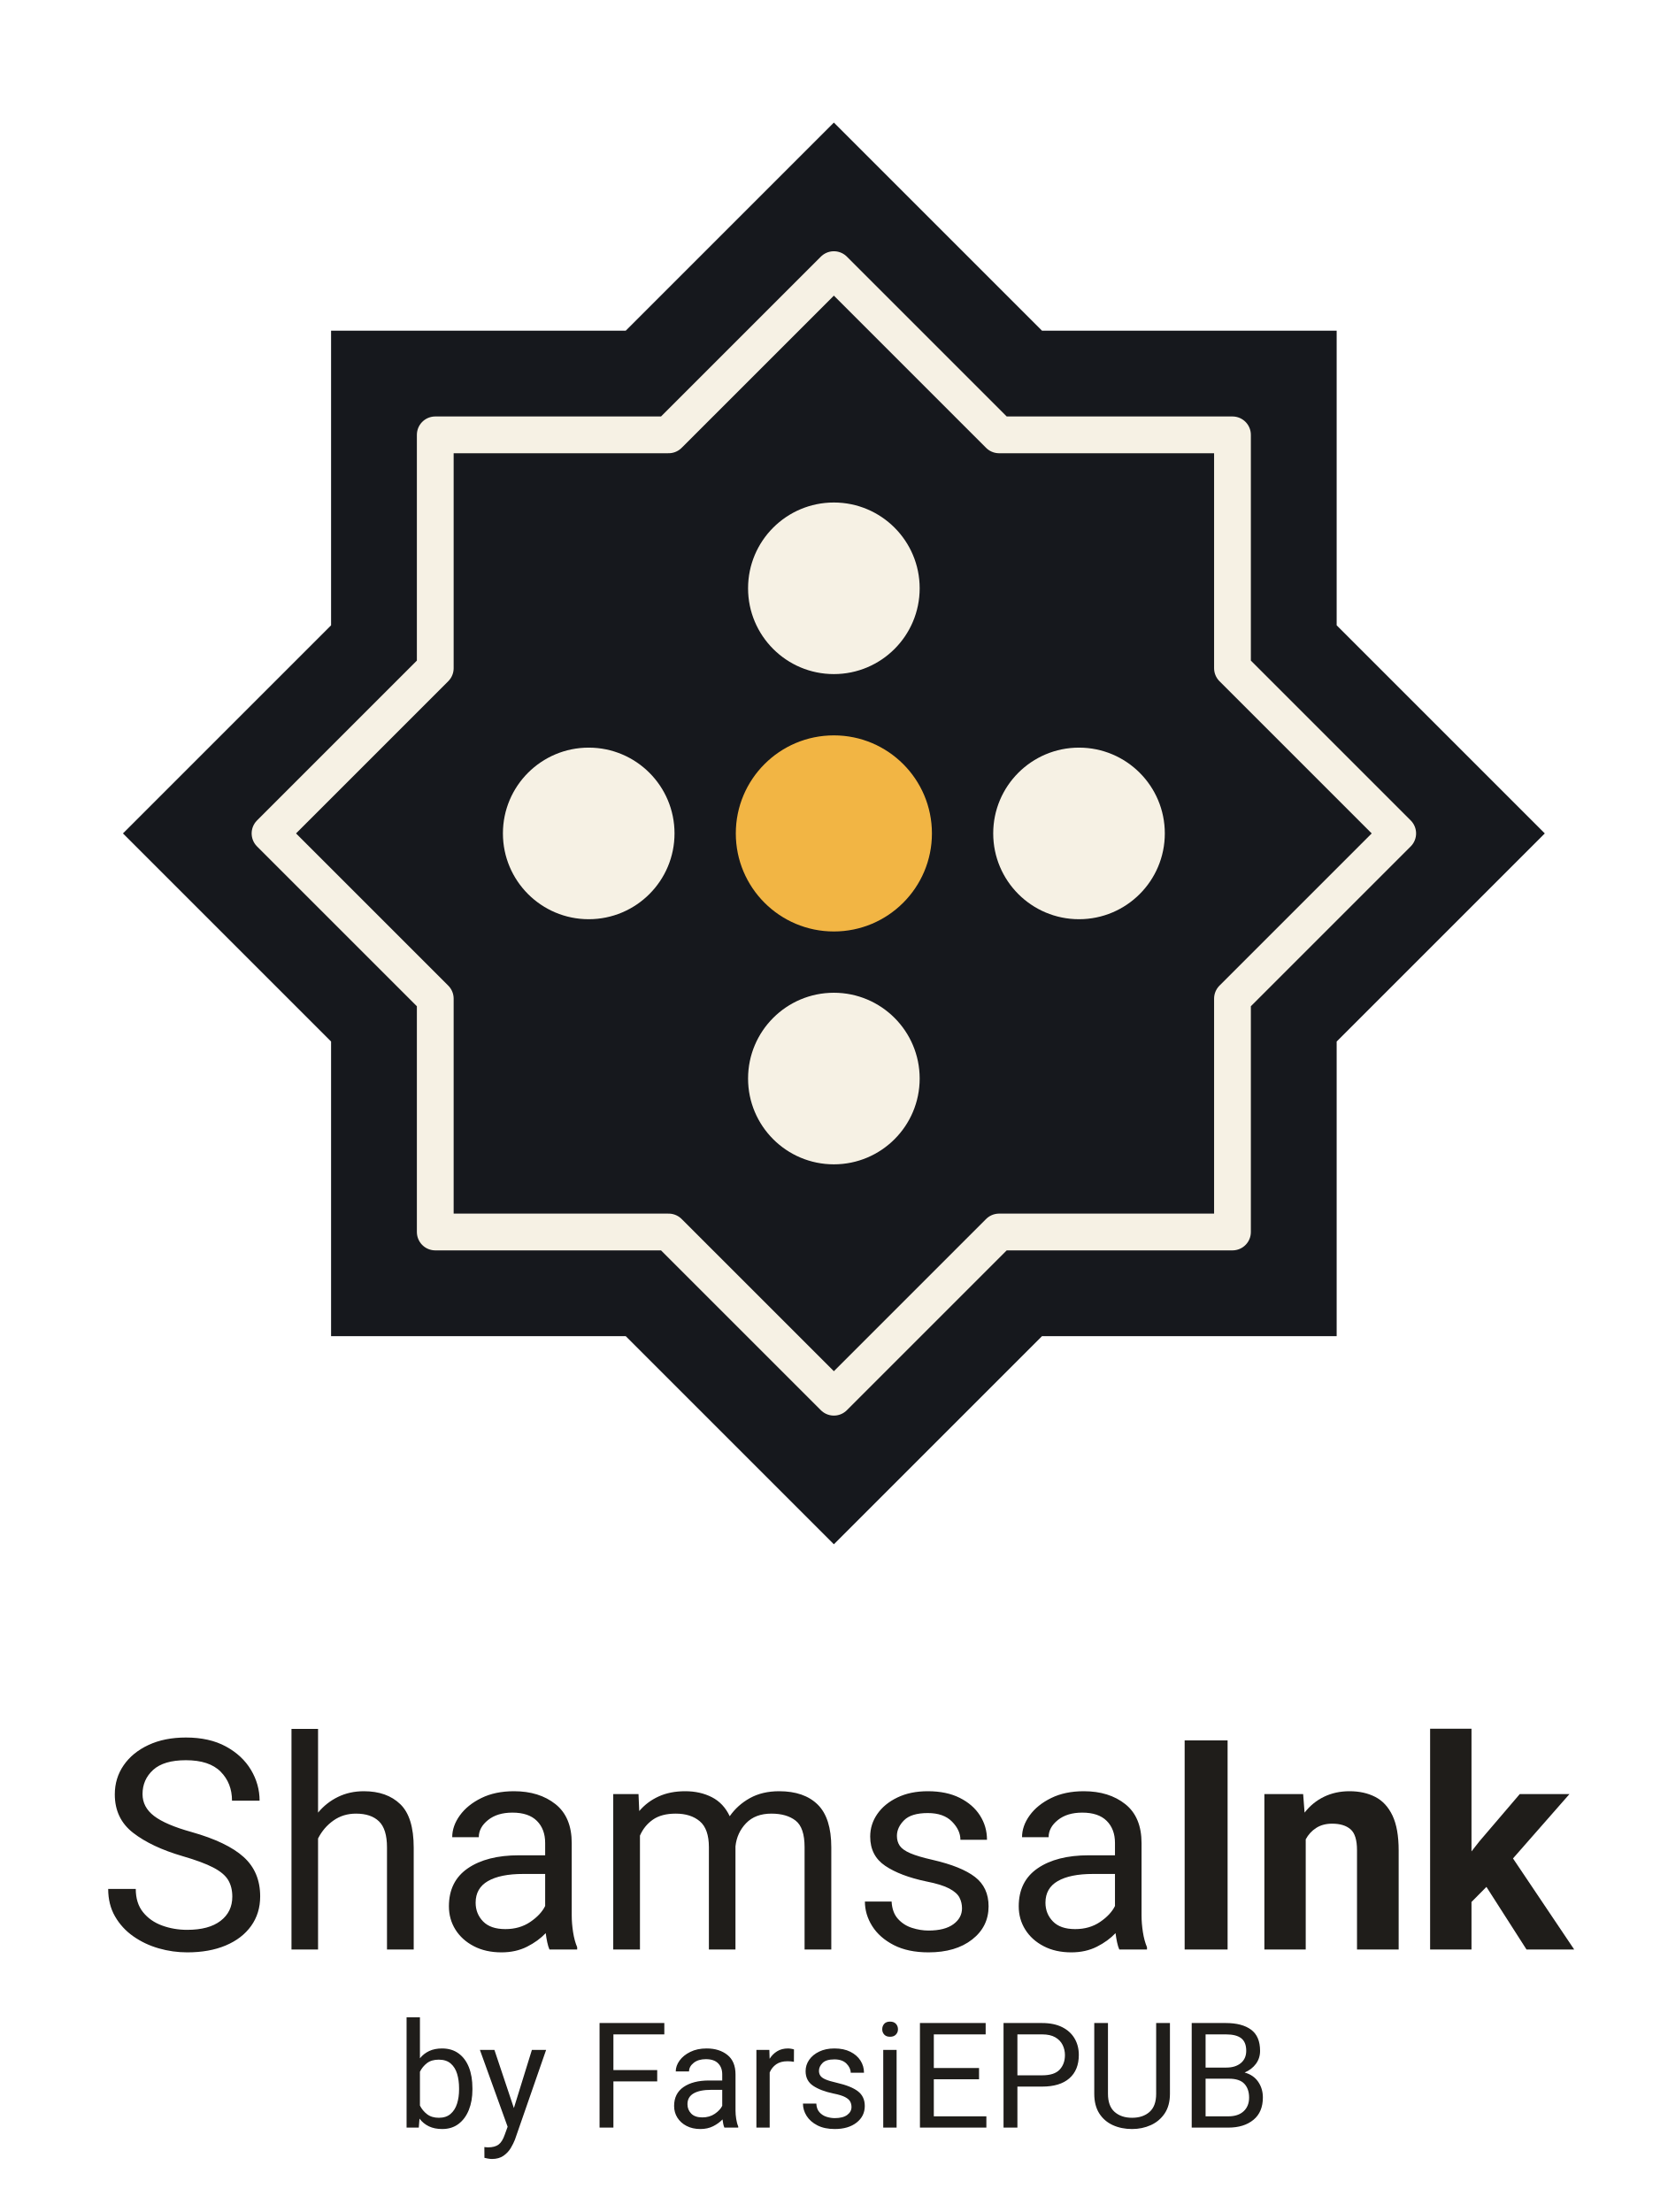
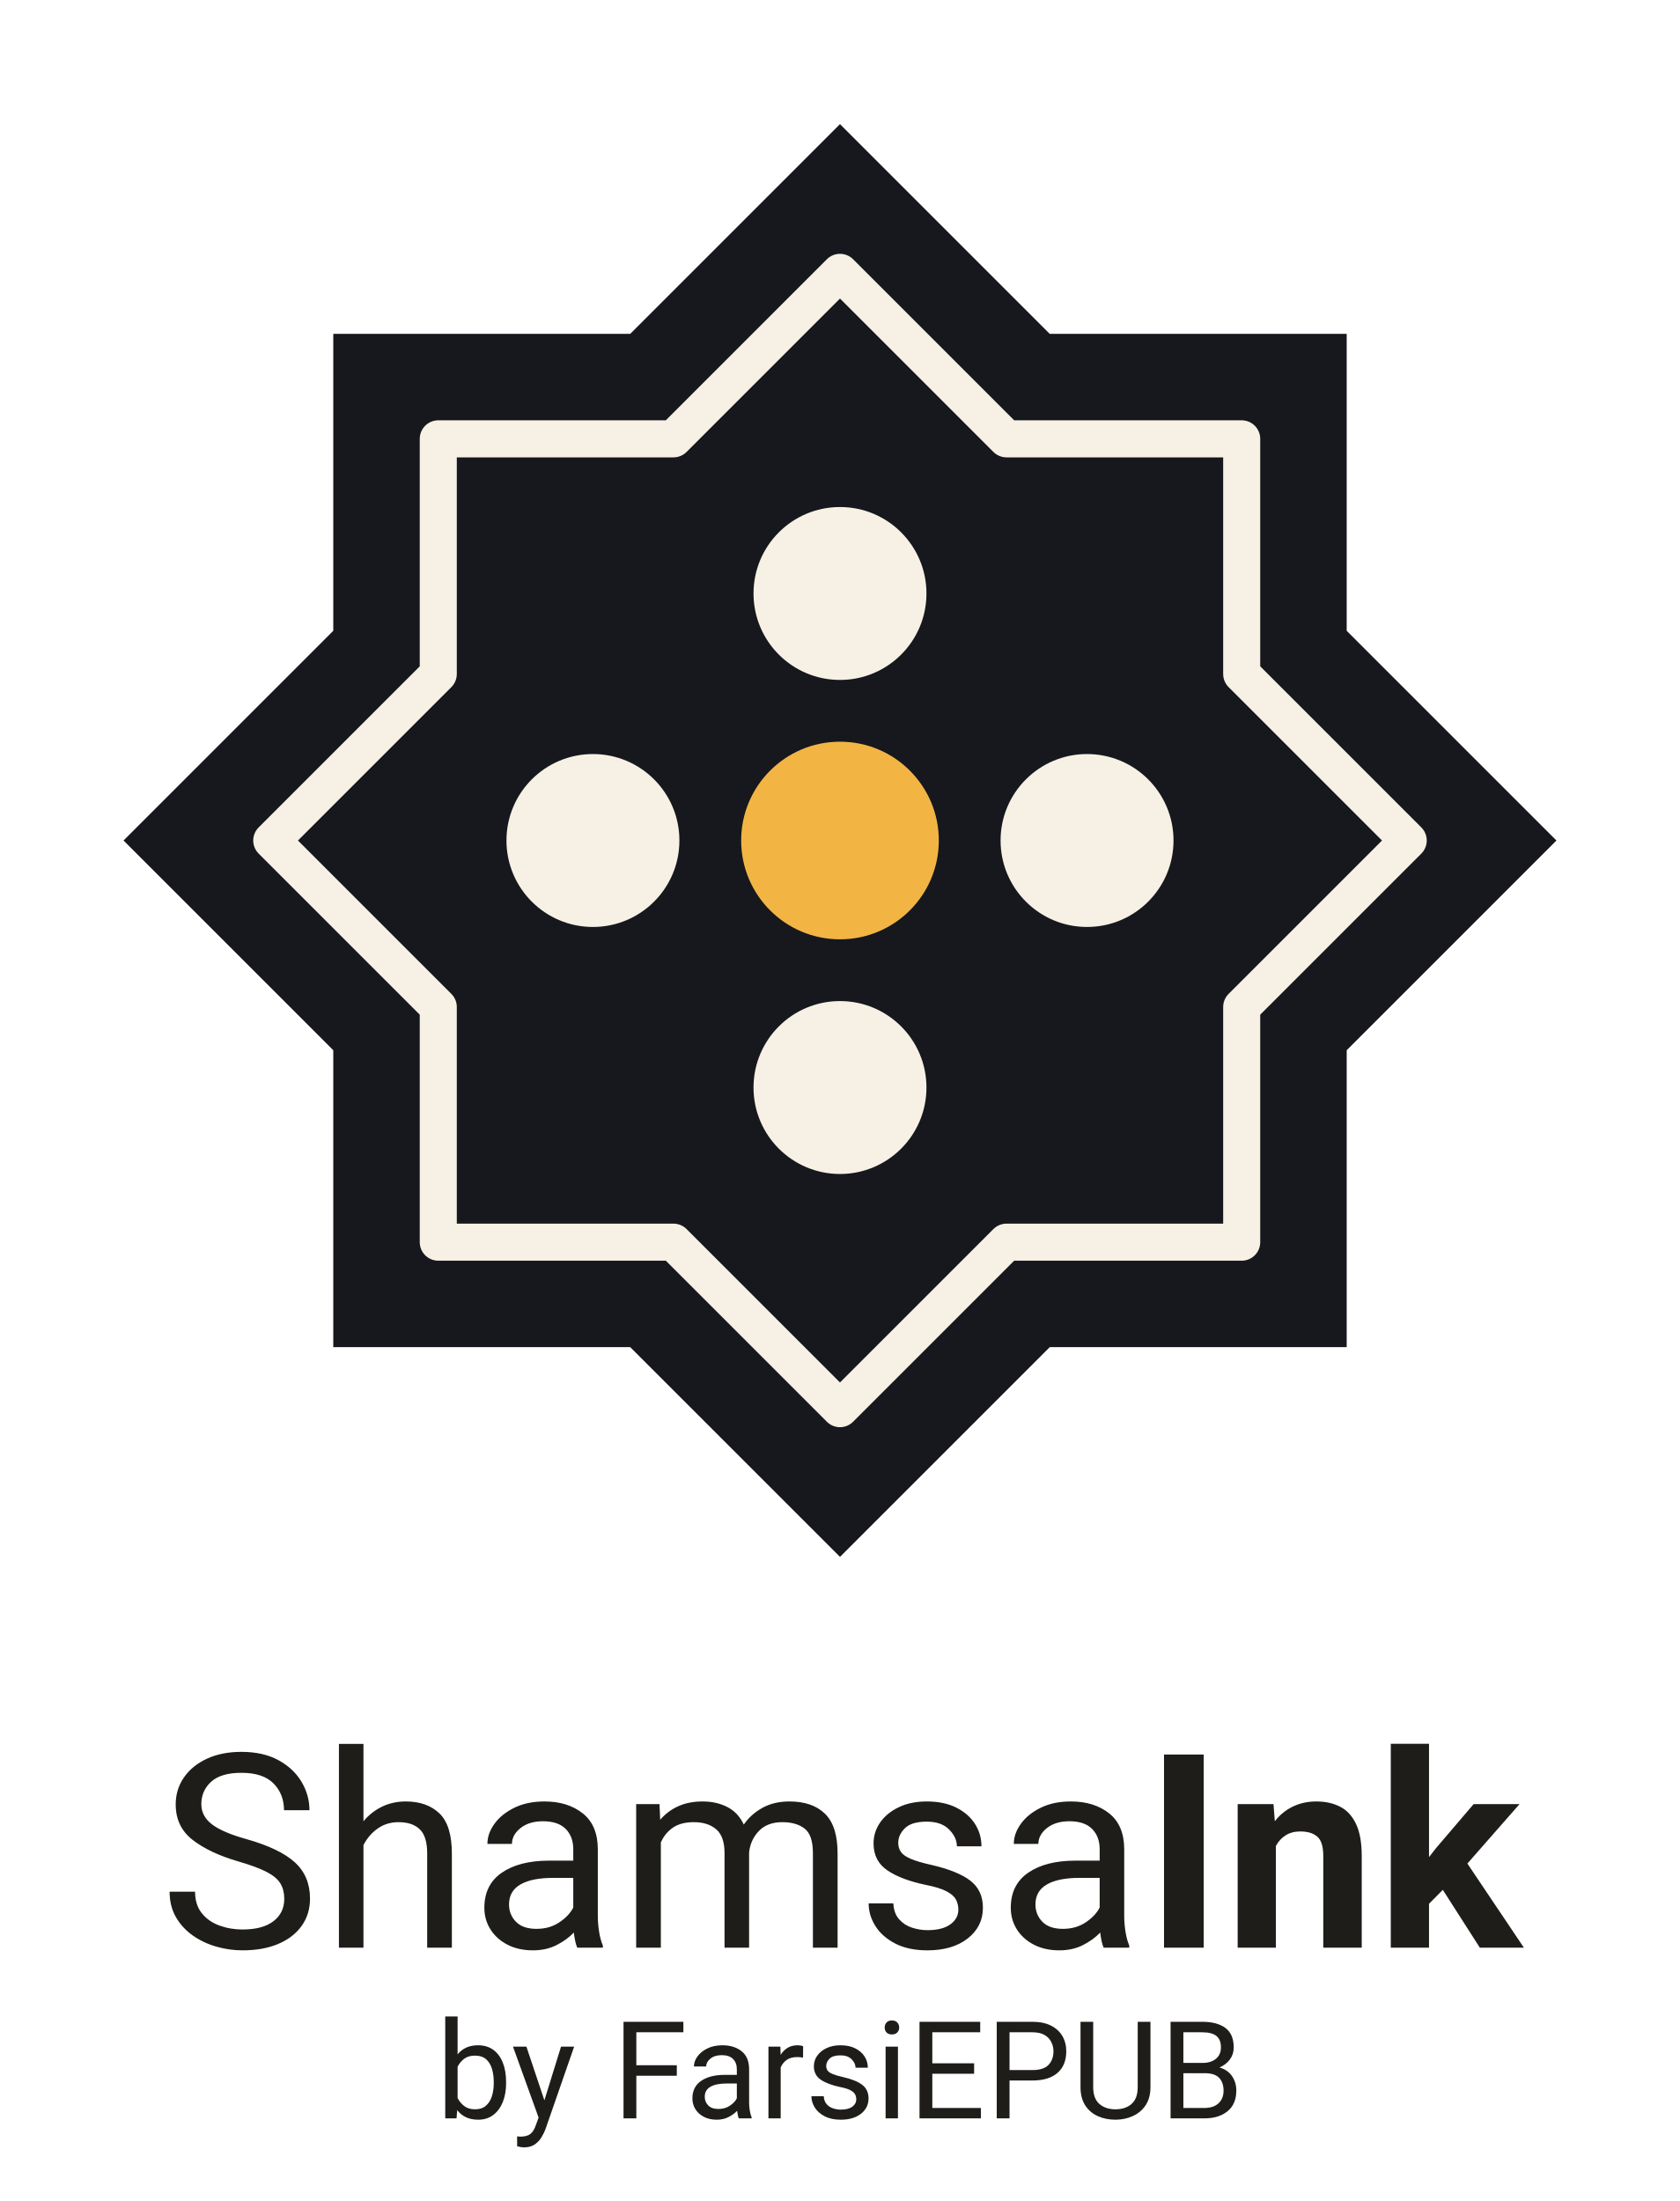
- <svg xmlns="http://www.w3.org/2000/svg" viewBox="-2 -2 68.00 90.24" width="680" height="902" role="img" aria-label="ShamsaInk by FarsiEPUB">
+ <svg xmlns="http://www.w3.org/2000/svg" viewBox="-2 -2 68.00 89.05" width="680" height="891" role="img" aria-label="ShamsaInk by FarsiEPUB">
  <g transform="translate(0.00 0)">
    <path d="M32.00 3.00L40.49 11.49L52.51 11.49L52.51 23.51L61.00 32.00L52.51 40.49L52.51 52.51L40.49 52.51L32.00 61.00L23.51 52.51L11.49 52.51L11.49 40.49L3.00 32.00L11.49 23.51L11.49 11.49L23.51 11.49Z" fill="#16181D" />
    <path d="M32.00 9.00L38.74 15.74L48.26 15.74L48.26 25.26L55.00 32.00L48.26 38.74L48.26 48.26L38.74 48.26L32.00 55.00L25.26 48.26L15.74 48.26L15.74 38.74L9.00 32.00L15.74 25.26L15.74 15.74L25.26 15.74Z" fill="none" stroke="#F6F1E4" stroke-width="1.5" stroke-linejoin="round" />
    <circle cx="32" cy="22" r="3.5" fill="#F6F1E4" />
    <circle cx="22" cy="32" r="3.5" fill="#F6F1E4" />
    <circle cx="42" cy="32" r="3.5" fill="#F6F1E4" />
    <circle cx="32" cy="42" r="3.5" fill="#F6F1E4" />
    <circle cx="32" cy="32" r="5" fill="none" />
    <circle cx="32" cy="32" r="4" fill="#F2B544" />
  </g>
-   <path fill="#1f1d1a" d="M7.461 75.375Q7.461 74.977 7.291 74.695Q7.121 74.414 6.682 74.186Q6.242 73.957 5.434 73.723Q4.168 73.354 3.418 72.773Q2.668 72.193 2.668 71.203Q2.668 70.541 3.028 70.017Q3.389 69.492 4.042 69.188Q4.695 68.883 5.568 68.883Q6.529 68.883 7.2 69.249Q7.871 69.615 8.223 70.204Q8.574 70.793 8.574 71.461H7.449Q7.449 70.746 6.986 70.277Q6.523 69.809 5.568 69.809Q4.666 69.809 4.232 70.204Q3.799 70.6 3.799 71.191Q3.799 71.725 4.271 72.085Q4.742 72.445 5.797 72.738Q7.25 73.148 7.924 73.758Q8.598 74.367 8.598 75.363Q8.598 76.055 8.229 76.57Q7.859 77.086 7.191 77.367Q6.523 77.648 5.621 77.648Q5.029 77.648 4.458 77.484Q3.887 77.32 3.421 76.992Q2.955 76.664 2.677 76.181Q2.398 75.697 2.398 75.059H3.523Q3.523 75.639 3.819 76.008Q4.115 76.377 4.596 76.553Q5.076 76.729 5.621 76.729Q6.506 76.729 6.983 76.362Q7.461 75.996 7.461 75.375ZM10.959 68.531V71.947Q11.299 71.537 11.773 71.306Q12.248 71.074 12.828 71.074Q13.766 71.074 14.313 71.602Q14.861 72.129 14.861 73.377V77.531H13.771V73.365Q13.771 72.621 13.446 72.305Q13.121 71.988 12.506 71.988Q11.984 71.988 11.586 72.27Q11.188 72.551 10.959 73.002V77.531H9.875V68.531ZM20.398 77.531Q20.346 77.414 20.308 77.235Q20.27 77.057 20.246 76.863Q19.941 77.186 19.484 77.417Q19.027 77.648 18.441 77.648Q17.797 77.648 17.313 77.396Q16.83 77.145 16.563 76.72Q16.297 76.295 16.297 75.768Q16.297 74.748 17.07 74.218Q17.844 73.688 19.15 73.688H20.223V73.184Q20.223 72.621 19.886 72.284Q19.549 71.947 18.887 71.947Q18.271 71.947 17.894 72.249Q17.516 72.551 17.516 72.949H16.432Q16.432 72.492 16.742 72.062Q17.053 71.631 17.618 71.353Q18.184 71.074 18.951 71.074Q19.982 71.074 20.645 71.602Q21.307 72.129 21.307 73.195V76.148Q21.307 76.465 21.362 76.822Q21.418 77.18 21.529 77.438V77.531ZM18.6 76.699Q19.186 76.699 19.616 76.406Q20.047 76.113 20.223 75.756V74.449H19.326Q18.395 74.449 17.891 74.739Q17.387 75.029 17.387 75.621Q17.387 76.072 17.691 76.386Q17.996 76.699 18.6 76.699ZM25.549 71.988Q24.969 71.988 24.617 72.234Q24.266 72.48 24.09 72.885V77.531H23.0V71.191H24.031L24.061 71.883Q24.383 71.502 24.852 71.288Q25.32 71.074 25.936 71.074Q26.545 71.074 27.022 71.317Q27.5 71.561 27.752 72.094Q28.068 71.637 28.575 71.355Q29.082 71.074 29.768 71.074Q30.787 71.074 31.341 71.619Q31.895 72.164 31.895 73.365V77.531H30.805V73.354Q30.805 72.557 30.438 72.272Q30.072 71.988 29.451 71.988Q28.795 71.988 28.42 72.378Q28.045 72.768 27.986 73.324V77.531H26.902V73.359Q26.902 72.615 26.533 72.302Q26.164 71.988 25.549 71.988ZM37.227 75.85Q37.227 75.615 37.124 75.413Q37.021 75.211 36.708 75.044Q36.395 74.877 35.768 74.754Q34.707 74.531 34.095 74.118Q33.482 73.705 33.482 72.926Q33.482 72.422 33.772 72.003Q34.062 71.584 34.593 71.329Q35.123 71.074 35.832 71.074Q36.594 71.074 37.133 71.344Q37.672 71.613 37.959 72.062Q38.246 72.51 38.246 73.055H37.162Q37.162 72.662 36.819 72.313Q36.477 71.965 35.832 71.965Q35.158 71.965 34.865 72.258Q34.572 72.551 34.572 72.896Q34.572 73.131 34.689 73.301Q34.807 73.471 35.12 73.605Q35.434 73.74 36.031 73.875Q37.203 74.145 37.757 74.572Q38.311 75.0 38.311 75.768Q38.311 76.6 37.64 77.124Q36.969 77.648 35.861 77.648Q35.023 77.648 34.443 77.35Q33.863 77.051 33.564 76.576Q33.266 76.102 33.266 75.574H34.355Q34.379 76.02 34.613 76.28Q34.848 76.541 35.188 76.649Q35.527 76.758 35.861 76.758Q36.523 76.758 36.875 76.5Q37.227 76.242 37.227 75.85ZM43.643 77.531Q43.59 77.414 43.552 77.235Q43.514 77.057 43.49 76.863Q43.186 77.186 42.729 77.417Q42.271 77.648 41.686 77.648Q41.041 77.648 40.558 77.396Q40.074 77.145 39.808 76.72Q39.541 76.295 39.541 75.768Q39.541 74.748 40.314 74.218Q41.088 73.688 42.395 73.688H43.467V73.184Q43.467 72.621 43.13 72.284Q42.793 71.947 42.131 71.947Q41.516 71.947 41.138 72.249Q40.76 72.551 40.76 72.949H39.676Q39.676 72.492 39.986 72.062Q40.297 71.631 40.862 71.353Q41.428 71.074 42.195 71.074Q43.227 71.074 43.889 71.602Q44.551 72.129 44.551 73.195V76.148Q44.551 76.465 44.606 76.822Q44.662 77.18 44.773 77.438V77.531ZM41.844 76.699Q42.43 76.699 42.86 76.406Q43.291 76.113 43.467 75.756V74.449H42.57Q41.639 74.449 41.135 74.739Q40.631 75.029 40.631 75.621Q40.631 76.072 40.936 76.386Q41.24 76.699 41.844 76.699Z" />
-   <path fill="#1f1d1a" d="M48.061 69.0V77.531H46.309V69.0ZM52.326 72.398Q51.945 72.398 51.676 72.571Q51.406 72.744 51.248 73.037V77.531H49.561V71.191H51.143L51.201 71.947Q51.529 71.525 51.995 71.3Q52.461 71.074 53.035 71.074Q53.633 71.074 54.084 71.306Q54.535 71.537 54.787 72.067Q55.039 72.598 55.039 73.488V77.531H53.34V73.482Q53.34 72.855 53.076 72.627Q52.812 72.398 52.326 72.398ZM60.254 77.531 58.619 74.977 58.01 75.592V77.531H56.322V68.525H58.01V73.529L58.332 73.119L59.979 71.191H62.006L59.703 73.816L62.199 77.531Z" />
-   <path fill="#1f1d1a" d="M17.256 83.186V83.247Q17.256 83.71 17.111 84.073Q16.966 84.437 16.691 84.646Q16.416 84.855 16.023 84.855Q15.712 84.855 15.482 84.746Q15.252 84.636 15.097 84.431L15.068 84.797H14.57V80.297H15.115V81.97Q15.27 81.776 15.494 81.672Q15.718 81.568 16.017 81.568Q16.416 81.568 16.692 81.771Q16.969 81.973 17.113 82.337Q17.256 82.702 17.256 83.186ZM16.711 83.247V83.186Q16.711 82.869 16.632 82.605Q16.553 82.342 16.372 82.184Q16.19 82.025 15.882 82.025Q15.586 82.025 15.402 82.167Q15.217 82.31 15.115 82.518V83.897Q15.22 84.108 15.408 84.252Q15.595 84.396 15.888 84.396Q16.181 84.396 16.363 84.24Q16.544 84.085 16.628 83.823Q16.711 83.561 16.711 83.247ZM18.153 81.627 18.947 84.0 19.682 81.627H20.262L18.991 85.286Q18.932 85.441 18.822 85.627Q18.712 85.813 18.525 85.945Q18.337 86.077 18.05 86.077Q17.986 86.077 17.886 86.06Q17.787 86.042 17.746 86.03L17.743 85.591Q17.766 85.594 17.817 85.598Q17.869 85.603 17.889 85.603Q18.167 85.603 18.321 85.49Q18.475 85.377 18.575 85.084L18.692 84.762L17.561 81.627ZM24.794 82.45V82.913H23.007V84.797H22.442V80.531H25.084V80.994H23.007V82.45ZM27.534 84.797Q27.507 84.738 27.488 84.649Q27.469 84.56 27.458 84.463Q27.305 84.624 27.077 84.74Q26.848 84.855 26.555 84.855Q26.233 84.855 25.991 84.729Q25.75 84.604 25.616 84.391Q25.483 84.179 25.483 83.915Q25.483 83.405 25.87 83.14Q26.256 82.875 26.91 82.875H27.446V82.623Q27.446 82.342 27.277 82.173Q27.109 82.005 26.778 82.005Q26.47 82.005 26.281 82.156Q26.092 82.307 26.092 82.506H25.55Q25.55 82.277 25.706 82.062Q25.861 81.847 26.144 81.708Q26.426 81.568 26.81 81.568Q27.326 81.568 27.657 81.832Q27.988 82.096 27.988 82.629V84.105Q27.988 84.264 28.016 84.442Q28.043 84.621 28.099 84.75V84.797ZM26.634 84.381Q26.927 84.381 27.143 84.234Q27.358 84.088 27.446 83.909V83.256H26.998Q26.532 83.256 26.28 83.401Q26.028 83.546 26.028 83.842Q26.028 84.067 26.18 84.224Q26.333 84.381 26.634 84.381ZM30.373 81.609 30.37 82.113Q30.25 82.09 30.106 82.09Q29.828 82.09 29.649 82.214Q29.47 82.339 29.382 82.547V84.797H28.84V81.627H29.368L29.379 81.99Q29.5 81.797 29.686 81.683Q29.872 81.568 30.132 81.568Q30.191 81.568 30.267 81.582Q30.343 81.595 30.373 81.609ZM32.719 83.956Q32.719 83.839 32.668 83.738Q32.617 83.637 32.46 83.553Q32.303 83.47 31.99 83.408Q31.459 83.297 31.153 83.09Q30.847 82.884 30.847 82.494Q30.847 82.242 30.992 82.033Q31.137 81.823 31.402 81.696Q31.667 81.568 32.022 81.568Q32.403 81.568 32.672 81.703Q32.942 81.838 33.085 82.062Q33.229 82.286 33.229 82.559H32.687Q32.687 82.362 32.516 82.188Q32.344 82.014 32.022 82.014Q31.685 82.014 31.539 82.16Q31.392 82.307 31.392 82.479Q31.392 82.597 31.451 82.682Q31.509 82.767 31.666 82.834Q31.823 82.901 32.122 82.969Q32.708 83.104 32.984 83.317Q33.261 83.531 33.261 83.915Q33.261 84.331 32.926 84.593Q32.59 84.855 32.037 84.855Q31.618 84.855 31.328 84.706Q31.038 84.557 30.888 84.319Q30.739 84.082 30.739 83.818H31.284Q31.295 84.041 31.413 84.171Q31.53 84.302 31.7 84.356Q31.87 84.41 32.037 84.41Q32.368 84.41 32.543 84.281Q32.719 84.152 32.719 83.956ZM33.973 80.786Q33.973 80.654 34.054 80.563Q34.134 80.473 34.292 80.473Q34.448 80.473 34.531 80.563Q34.615 80.654 34.615 80.786Q34.615 80.912 34.531 81.001Q34.448 81.091 34.292 81.091Q34.134 81.091 34.054 81.001Q33.973 80.912 33.973 80.786ZM34.559 81.627V84.797H34.014V81.627ZM38.221 84.337V84.797H35.511V80.531H38.192V80.994H36.077V82.365H37.922V82.825H36.077V84.337ZM40.495 83.124H39.487V84.797H38.921V80.531H40.495Q40.978 80.531 41.312 80.698Q41.646 80.865 41.819 81.16Q41.992 81.454 41.992 81.832Q41.992 82.45 41.606 82.787Q41.221 83.124 40.495 83.124ZM40.495 80.994H39.487V82.664H40.495Q40.993 82.664 41.209 82.433Q41.426 82.201 41.426 81.838Q41.426 81.618 41.331 81.425Q41.236 81.231 41.031 81.113Q40.826 80.994 40.495 80.994ZM45.147 80.531H45.709V83.417Q45.709 83.897 45.496 84.217Q45.282 84.536 44.929 84.696Q44.576 84.855 44.163 84.855Q43.729 84.855 43.379 84.696Q43.029 84.536 42.825 84.217Q42.622 83.897 42.622 83.417V80.531H43.181V83.417Q43.181 83.918 43.452 84.157Q43.723 84.396 44.163 84.396Q44.608 84.396 44.877 84.157Q45.147 83.918 45.147 83.417ZM48.091 84.797H46.597V80.531H47.995Q48.651 80.531 49.019 80.802Q49.386 81.073 49.386 81.668Q49.386 81.964 49.218 82.194Q49.049 82.424 48.756 82.55Q49.117 82.649 49.309 82.928Q49.5 83.206 49.5 83.566Q49.5 84.164 49.115 84.48Q48.73 84.797 48.091 84.797ZM47.995 80.994H47.163V82.348H48.012Q48.378 82.348 48.6 82.166Q48.821 81.984 48.821 81.662Q48.821 81.311 48.617 81.152Q48.414 80.994 47.995 80.994ZM48.938 83.572Q48.938 83.215 48.743 83.008Q48.548 82.802 48.118 82.802H47.163V84.337H48.091Q48.493 84.337 48.715 84.13Q48.938 83.924 48.938 83.572Z" />
+   <path fill="#1f1d1a" d="M9.506 74.844Q9.506 74.479 9.35 74.221Q9.194 73.963 8.792 73.753Q8.389 73.544 7.647 73.329Q6.487 72.991 5.8 72.459Q5.112 71.927 5.112 71.02Q5.112 70.413 5.443 69.932Q5.773 69.451 6.372 69.172Q6.971 68.893 7.771 68.893Q8.652 68.893 9.267 69.228Q9.882 69.564 10.204 70.104Q10.526 70.644 10.526 71.256H9.495Q9.495 70.601 9.071 70.171Q8.646 69.741 7.771 69.741Q6.944 69.741 6.546 70.104Q6.149 70.466 6.149 71.009Q6.149 71.498 6.581 71.828Q7.014 72.158 7.98 72.427Q9.312 72.803 9.93 73.361Q10.548 73.92 10.548 74.833Q10.548 75.467 10.209 75.939Q9.871 76.412 9.259 76.67Q8.646 76.928 7.819 76.928Q7.277 76.928 6.753 76.777Q6.229 76.627 5.802 76.326Q5.375 76.025 5.12 75.582Q4.865 75.139 4.865 74.554H5.896Q5.896 75.085 6.168 75.424Q6.439 75.762 6.879 75.923Q7.32 76.084 7.819 76.084Q8.63 76.084 9.068 75.749Q9.506 75.413 9.506 74.844ZM12.712 68.57V71.702Q13.024 71.326 13.459 71.114Q13.894 70.901 14.426 70.901Q15.285 70.901 15.787 71.385Q16.29 71.868 16.29 73.012V76.82H15.291V73.001Q15.291 72.319 14.992 72.029Q14.694 71.739 14.13 71.739Q13.652 71.739 13.287 71.997Q12.922 72.255 12.712 72.668V76.82H11.719V68.57ZM21.365 76.82Q21.317 76.713 21.282 76.549Q21.247 76.385 21.226 76.208Q20.946 76.503 20.527 76.716Q20.108 76.928 19.571 76.928Q18.98 76.928 18.537 76.697Q18.094 76.466 17.85 76.076Q17.605 75.687 17.605 75.204Q17.605 74.269 18.314 73.783Q19.023 73.297 20.221 73.297H21.204V72.835Q21.204 72.319 20.895 72.01Q20.586 71.702 19.979 71.702Q19.416 71.702 19.069 71.978Q18.723 72.255 18.723 72.62H17.729Q17.729 72.201 18.014 71.806Q18.298 71.412 18.817 71.156Q19.335 70.901 20.039 70.901Q20.984 70.901 21.591 71.385Q22.198 71.868 22.198 72.846V75.553Q22.198 75.843 22.249 76.17Q22.3 76.498 22.402 76.734V76.82ZM19.716 76.058Q20.253 76.058 20.648 75.789Q21.043 75.521 21.204 75.193V73.995H20.382Q19.528 73.995 19.066 74.261Q18.604 74.527 18.604 75.069Q18.604 75.483 18.884 75.77Q19.163 76.058 19.716 76.058ZM26.086 71.739Q25.555 71.739 25.232 71.965Q24.91 72.19 24.749 72.561V76.82H23.75V71.009H24.695L24.722 71.643Q25.018 71.293 25.447 71.097Q25.877 70.901 26.441 70.901Q27 70.901 27.437 71.124Q27.875 71.347 28.106 71.836Q28.396 71.417 28.861 71.159Q29.325 70.901 29.954 70.901Q30.888 70.901 31.396 71.401Q31.903 71.9 31.903 73.001V76.82H30.904V72.991Q30.904 72.26 30.569 72Q30.233 71.739 29.664 71.739Q29.062 71.739 28.718 72.096Q28.375 72.454 28.321 72.964V76.82H27.327V72.996Q27.327 72.314 26.989 72.027Q26.65 71.739 26.086 71.739ZM36.791 75.279Q36.791 75.064 36.697 74.879Q36.603 74.693 36.316 74.54Q36.028 74.387 35.454 74.274Q34.481 74.07 33.92 73.692Q33.359 73.313 33.359 72.599Q33.359 72.137 33.625 71.753Q33.891 71.369 34.377 71.135Q34.863 70.901 35.513 70.901Q36.211 70.901 36.705 71.148Q37.199 71.396 37.462 71.806Q37.726 72.217 37.726 72.717H36.732Q36.732 72.357 36.418 72.037Q36.104 71.718 35.513 71.718Q34.895 71.718 34.626 71.986Q34.358 72.255 34.358 72.572Q34.358 72.787 34.465 72.942Q34.573 73.098 34.86 73.222Q35.147 73.345 35.695 73.469Q36.77 73.716 37.277 74.108Q37.785 74.5 37.785 75.204Q37.785 75.966 37.17 76.447Q36.555 76.928 35.54 76.928Q34.771 76.928 34.24 76.654Q33.708 76.38 33.434 75.945Q33.16 75.51 33.16 75.026H34.159Q34.181 75.435 34.396 75.674Q34.61 75.913 34.922 76.012Q35.233 76.111 35.54 76.111Q36.146 76.111 36.469 75.875Q36.791 75.639 36.791 75.279ZM42.672 76.82Q42.624 76.713 42.589 76.549Q42.554 76.385 42.533 76.208Q42.253 76.503 41.834 76.716Q41.416 76.928 40.878 76.928Q40.288 76.928 39.844 76.697Q39.401 76.466 39.157 76.076Q38.913 75.687 38.913 75.204Q38.913 74.269 39.622 73.783Q40.331 73.297 41.528 73.297H42.511V72.835Q42.511 72.319 42.202 72.01Q41.894 71.702 41.287 71.702Q40.723 71.702 40.376 71.978Q40.03 72.255 40.03 72.62H39.036Q39.036 72.201 39.321 71.806Q39.605 71.412 40.124 71.156Q40.642 70.901 41.346 70.901Q42.291 70.901 42.898 71.385Q43.505 71.868 43.505 72.846V75.553Q43.505 75.843 43.556 76.17Q43.607 76.498 43.709 76.734V76.82ZM41.023 76.058Q41.561 76.058 41.955 75.789Q42.35 75.521 42.511 75.193V73.995H41.689Q40.835 73.995 40.374 74.261Q39.912 74.527 39.912 75.069Q39.912 75.483 40.191 75.77Q40.47 76.058 41.023 76.058Z" />
+   <path fill="#1f1d1a" d="M46.722 69.0V76.82H45.116V69.0ZM50.632 72.115Q50.283 72.115 50.036 72.274Q49.789 72.432 49.644 72.701V76.82H48.097V71.009H49.547L49.601 71.702Q49.902 71.315 50.329 71.108Q50.756 70.901 51.282 70.901Q51.83 70.901 52.244 71.114Q52.657 71.326 52.888 71.812Q53.119 72.298 53.119 73.114V76.82H51.562V73.109Q51.562 72.534 51.32 72.325Q51.078 72.115 50.632 72.115ZM57.899 76.82 56.401 74.479 55.842 75.042V76.82H54.295V68.565H55.842V73.152L56.138 72.776L57.647 71.009H59.505L57.395 73.415L59.683 76.82Z" />
+   <path fill="#1f1d1a" d="M18.485 82.253V82.31Q18.485 82.734 18.352 83.067Q18.219 83.4 17.967 83.592Q17.714 83.784 17.354 83.784Q17.07 83.784 16.859 83.683Q16.648 83.583 16.506 83.395L16.479 83.73H16.022V79.605H16.522V81.139Q16.664 80.962 16.87 80.866Q17.075 80.771 17.349 80.771Q17.714 80.771 17.968 80.956Q18.222 81.142 18.353 81.476Q18.485 81.81 18.485 82.253ZM17.985 82.31V82.253Q17.985 81.963 17.913 81.722Q17.84 81.48 17.674 81.335Q17.507 81.19 17.225 81.19Q16.954 81.19 16.785 81.32Q16.616 81.45 16.522 81.641V82.906Q16.619 83.099 16.79 83.231Q16.962 83.363 17.231 83.363Q17.499 83.363 17.666 83.22Q17.832 83.078 17.909 82.838Q17.985 82.597 17.985 82.31ZM19.307 80.825 20.035 83.0 20.709 80.825H21.24L20.075 84.179Q20.021 84.321 19.92 84.492Q19.82 84.662 19.648 84.783Q19.476 84.904 19.213 84.904Q19.154 84.904 19.062 84.888Q18.971 84.872 18.933 84.861L18.931 84.458Q18.952 84.461 18.999 84.465Q19.046 84.469 19.065 84.469Q19.32 84.469 19.461 84.366Q19.602 84.262 19.693 83.994L19.801 83.698L18.764 80.825ZM25.395 81.579V82.004H23.757V83.73H23.238V79.82H25.661V80.245H23.757V81.579ZM27.906 83.73Q27.882 83.677 27.864 83.595Q27.847 83.513 27.836 83.424Q27.696 83.572 27.487 83.678Q27.277 83.784 27.009 83.784Q26.714 83.784 26.492 83.669Q26.27 83.553 26.148 83.359Q26.026 83.164 26.026 82.922Q26.026 82.455 26.38 82.212Q26.735 81.969 27.334 81.969H27.825V81.738Q27.825 81.48 27.671 81.326Q27.516 81.171 27.213 81.171Q26.931 81.171 26.758 81.309Q26.585 81.448 26.585 81.63H26.088Q26.088 81.421 26.23 81.224Q26.372 81.026 26.632 80.899Q26.891 80.771 27.243 80.771Q27.715 80.771 28.019 81.013Q28.322 81.254 28.322 81.743V83.097Q28.322 83.242 28.348 83.406Q28.373 83.569 28.424 83.688V83.73ZM27.081 83.349Q27.35 83.349 27.547 83.215Q27.745 83.081 27.825 82.917V82.318H27.414Q26.987 82.318 26.756 82.451Q26.526 82.584 26.526 82.855Q26.526 83.062 26.665 83.205Q26.805 83.349 27.081 83.349ZM30.508 80.809 30.505 81.271Q30.395 81.249 30.264 81.249Q30.009 81.249 29.845 81.363Q29.681 81.477 29.6 81.668V83.73H29.104V80.825H29.587L29.598 81.158Q29.708 80.98 29.878 80.876Q30.049 80.771 30.288 80.771Q30.342 80.771 30.411 80.783Q30.481 80.795 30.508 80.809ZM32.659 82.96Q32.659 82.852 32.612 82.76Q32.565 82.667 32.422 82.59Q32.278 82.514 31.991 82.458Q31.505 82.355 31.224 82.166Q30.943 81.977 30.943 81.62Q30.943 81.389 31.076 81.197Q31.209 81.005 31.452 80.888Q31.695 80.771 32.02 80.771Q32.369 80.771 32.616 80.895Q32.863 81.018 32.995 81.224Q33.127 81.429 33.127 81.679H32.63Q32.63 81.499 32.473 81.339Q32.316 81.179 32.02 81.179Q31.711 81.179 31.577 81.313Q31.443 81.448 31.443 81.606Q31.443 81.714 31.496 81.792Q31.55 81.869 31.694 81.931Q31.838 81.993 32.111 82.055Q32.649 82.178 32.902 82.374Q33.156 82.57 33.156 82.922Q33.156 83.303 32.849 83.544Q32.541 83.784 32.034 83.784Q31.65 83.784 31.384 83.647Q31.118 83.51 30.981 83.293Q30.844 83.075 30.844 82.833H31.343Q31.354 83.038 31.462 83.157Q31.569 83.277 31.725 83.326Q31.88 83.376 32.034 83.376Q32.337 83.376 32.498 83.258Q32.659 83.14 32.659 82.96ZM33.809 80.054Q33.809 79.933 33.883 79.85Q33.956 79.767 34.101 79.767Q34.244 79.767 34.32 79.85Q34.397 79.933 34.397 80.054Q34.397 80.169 34.32 80.251Q34.244 80.333 34.101 80.333Q33.956 80.333 33.883 80.251Q33.809 80.169 33.809 80.054ZM34.346 80.825V83.73H33.846V80.825ZM37.703 83.309V83.73H35.219V79.82H37.676V80.245H35.737V81.501H37.429V81.923H35.737V83.309ZM39.787 82.197H38.863V83.73H38.345V79.82H39.787Q40.23 79.82 40.536 79.973Q40.842 80.126 41.001 80.396Q41.159 80.666 41.159 81.013Q41.159 81.579 40.806 81.888Q40.453 82.197 39.787 82.197ZM39.787 80.245H38.863V81.775H39.787Q40.243 81.775 40.442 81.563Q40.641 81.351 40.641 81.018Q40.641 80.817 40.553 80.639Q40.466 80.462 40.278 80.353Q40.09 80.245 39.787 80.245ZM44.051 79.82H44.567V82.466Q44.567 82.906 44.371 83.199Q44.175 83.491 43.851 83.638Q43.528 83.784 43.149 83.784Q42.752 83.784 42.431 83.638Q42.11 83.491 41.923 83.199Q41.736 82.906 41.736 82.466V79.82H42.249V82.466Q42.249 82.925 42.498 83.144Q42.746 83.363 43.149 83.363Q43.557 83.363 43.804 83.144Q44.051 82.925 44.051 82.466ZM46.75 83.73H45.381V79.82H46.662Q47.263 79.82 47.6 80.069Q47.937 80.317 47.937 80.862Q47.937 81.134 47.783 81.344Q47.629 81.555 47.36 81.671Q47.69 81.762 47.866 82.017Q48.042 82.272 48.042 82.603Q48.042 83.15 47.689 83.44Q47.336 83.73 46.75 83.73ZM46.662 80.245H45.899V81.485H46.678Q47.014 81.485 47.216 81.319Q47.419 81.152 47.419 80.857Q47.419 80.535 47.232 80.39Q47.046 80.245 46.662 80.245ZM47.526 82.608Q47.526 82.28 47.348 82.091Q47.169 81.902 46.775 81.902H45.899V83.309H46.75Q47.118 83.309 47.322 83.12Q47.526 82.93 47.526 82.608Z" />
</svg>
